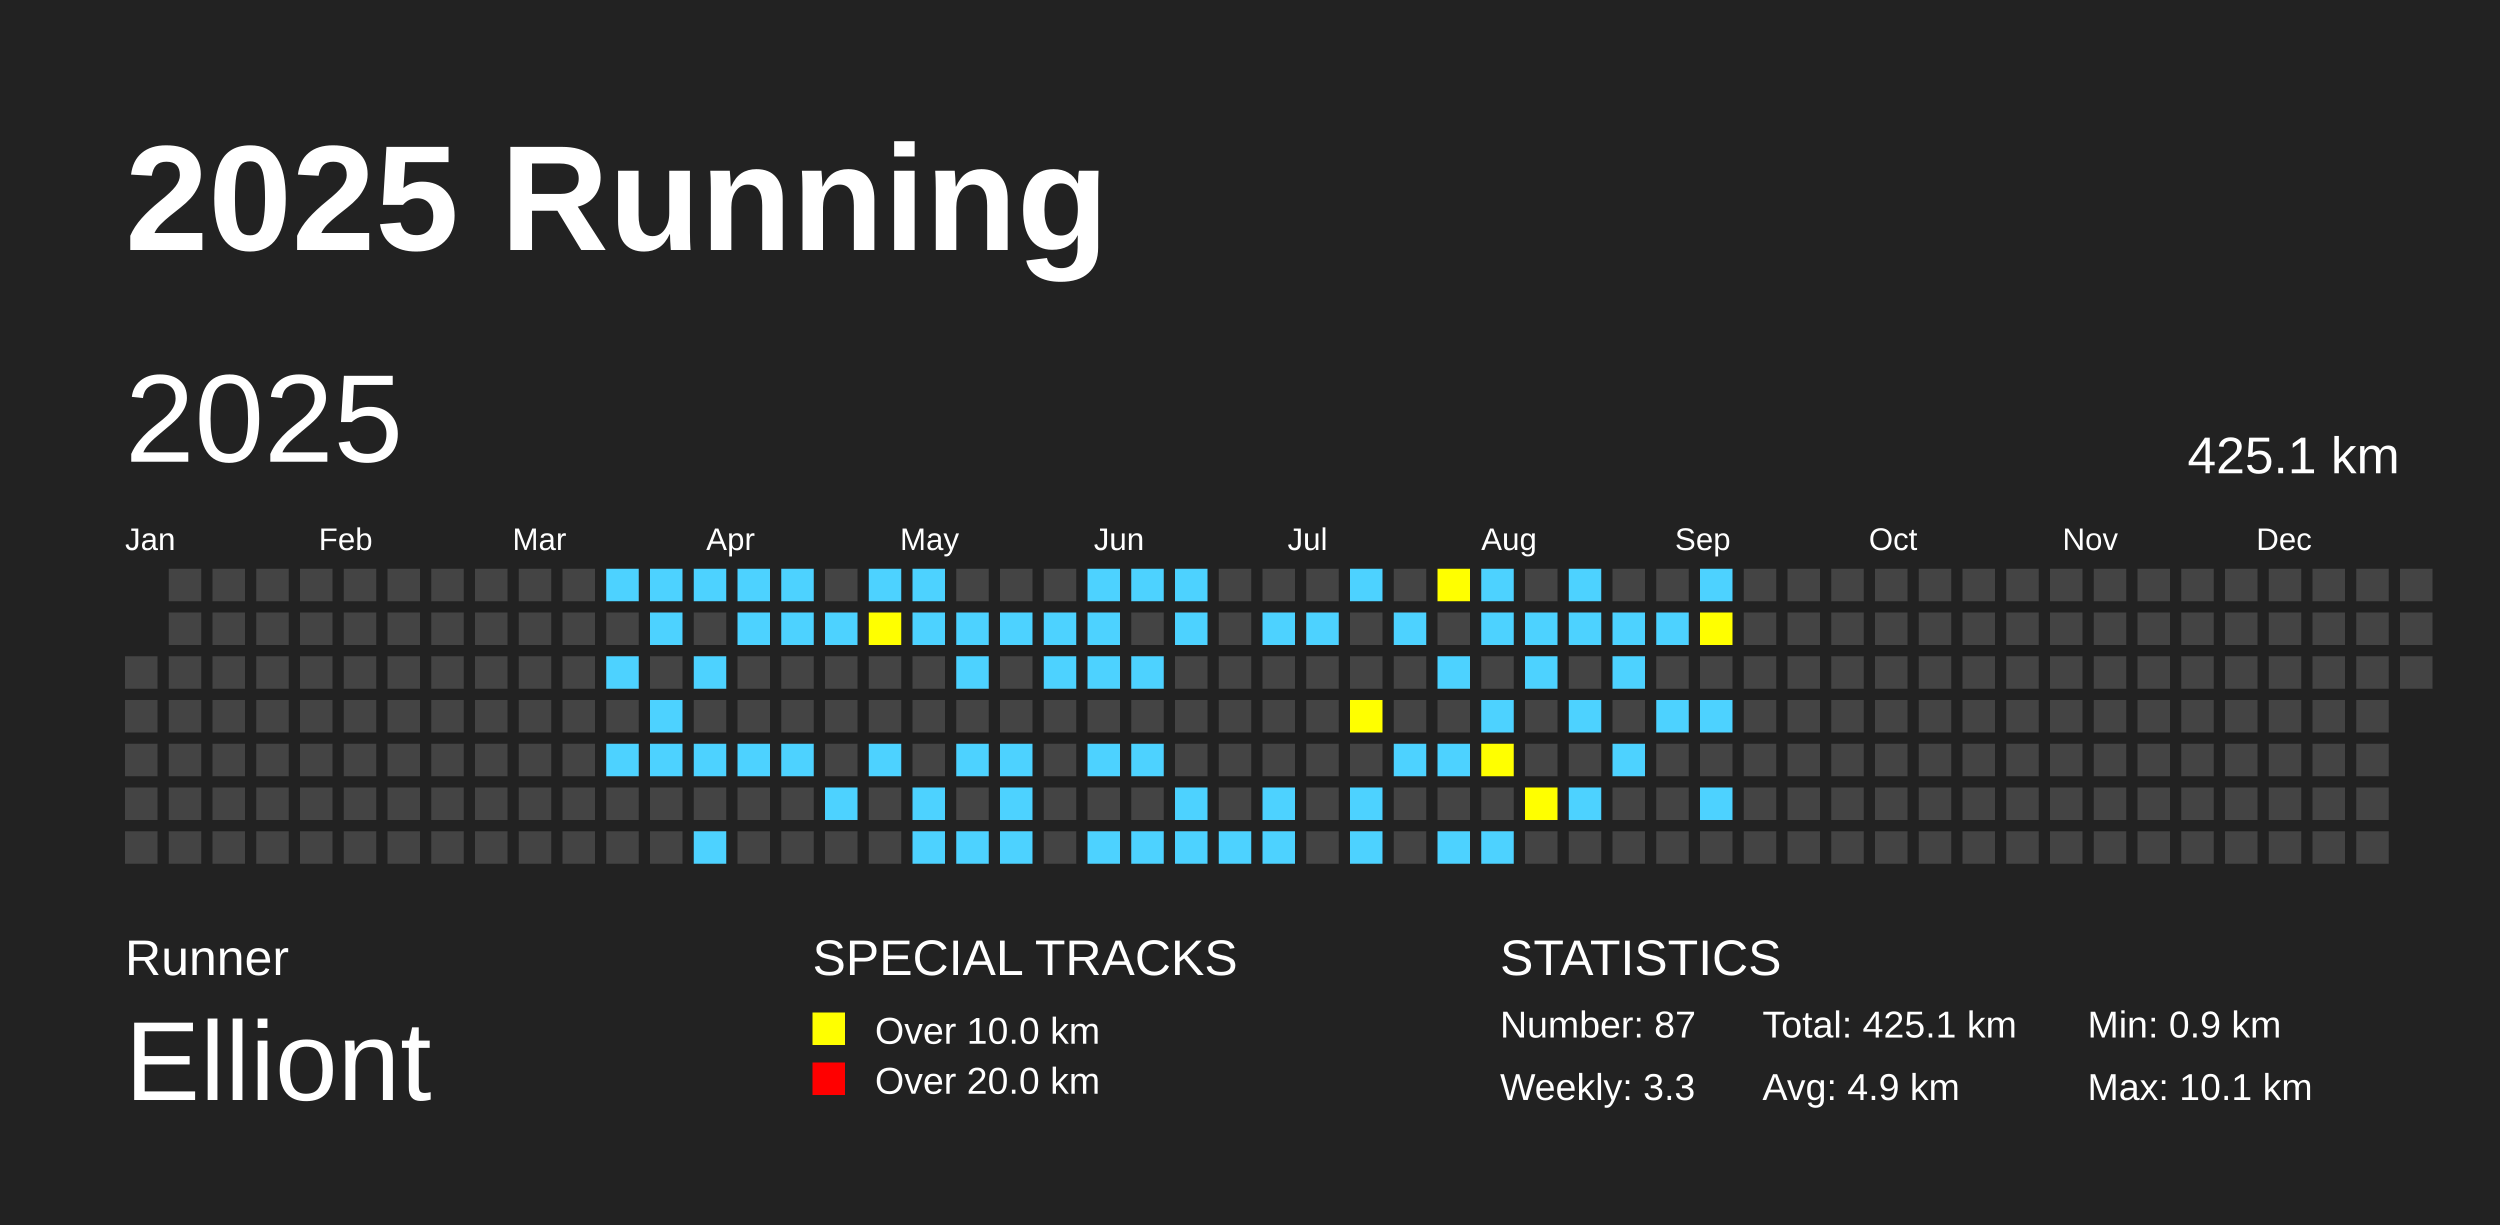
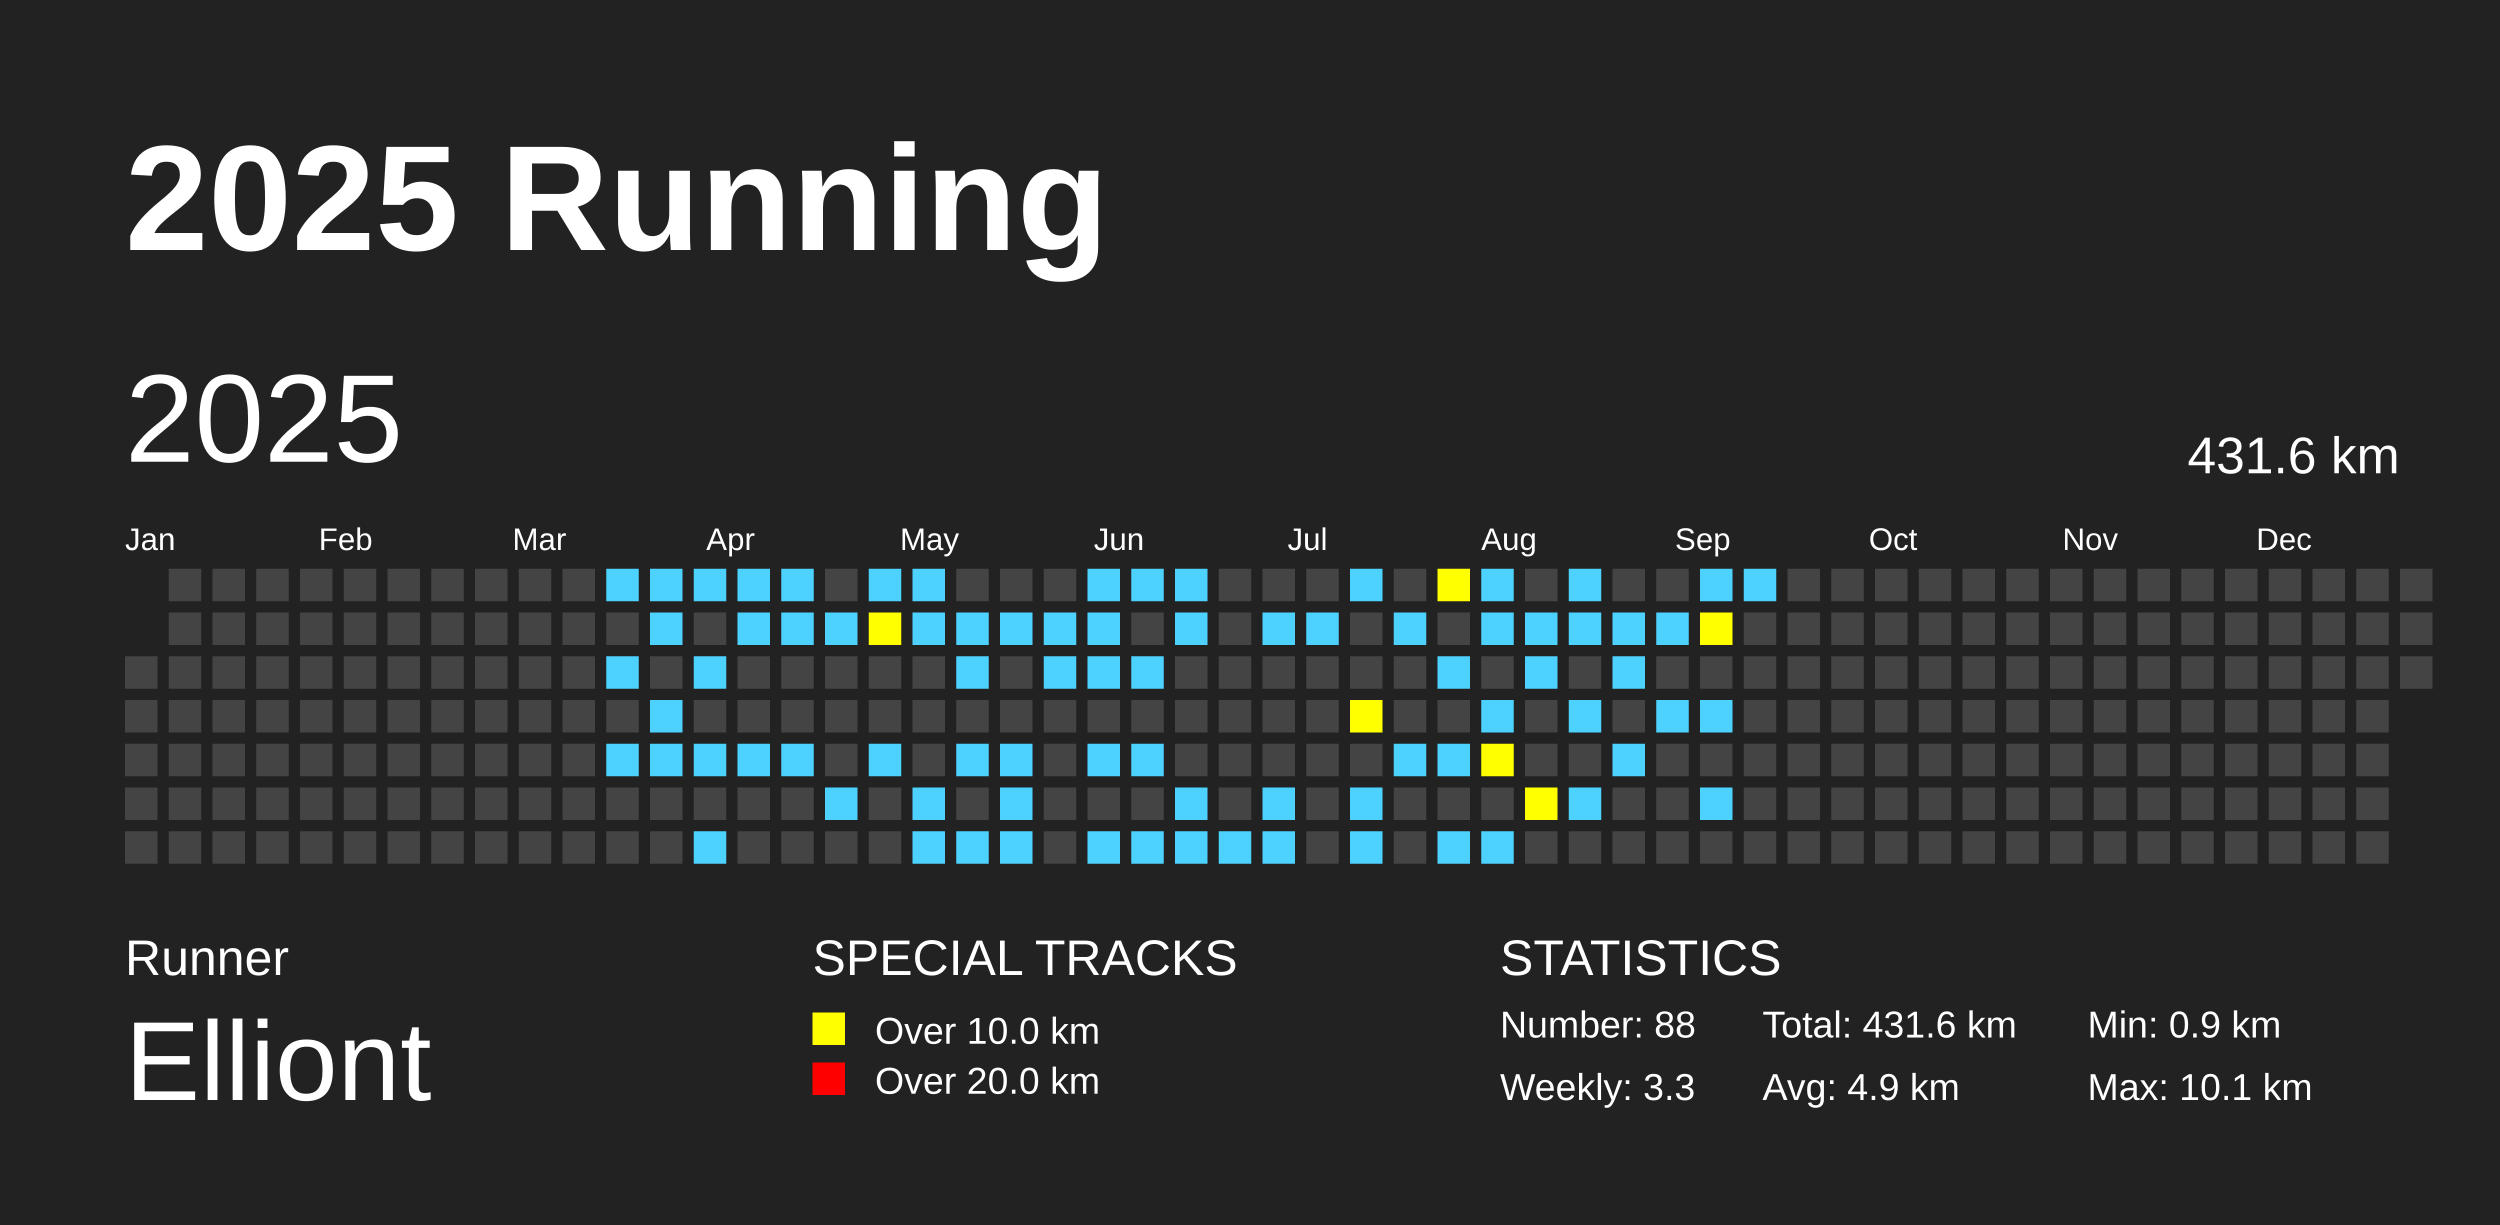
<svg xmlns="http://www.w3.org/2000/svg" baseProfile="full" height="98mm" version="1.1" viewBox="0,0,200,98" width="200mm">
  <defs />
  <rect fill="#222222" height="98" width="200" x="0" y="0" />
  <text fill="#FFFFFF" style="font-size:12px; font-family:Arial; font-weight:bold;" x="10" y="20">2025 Running</text>
  <text fill="#FFFFFF" style="font-size:4px; font-family:Arial" x="10" y="78">Runner</text>
  <text fill="#FFFFFF" style="font-size:9px; font-family:Arial" x="10" y="88">Elliont</text>
  <text fill="#FFFFFF" style="font-size:4px; font-family:Arial" x="65" y="78">SPECIAL TRACKS</text>
  <rect fill="yellow" height="2.6" width="2.6" x="65" y="81" />
  <text fill="#FFFFFF" style="font-size:3px; font-family:Arial" x="70" y="83.5">Over 10.0 km</text>
  <rect fill="red" height="2.6" width="2.6" x="65" y="85" />
  <text fill="#FFFFFF" style="font-size:3px; font-family:Arial" x="70" y="87.5">Over 20.0 km</text>
  <text fill="#FFFFFF" style="font-size:4px; font-family:Arial" x="120" y="78">STATISTICS</text>
-   <text fill="#FFFFFF" style="font-size:3px; font-family:Arial" x="120" y="83">Number: 87</text>
+   <text fill="#FFFFFF" style="font-size:3px; font-family:Arial" x="120" y="83">Number: 88</text>
  <text fill="#FFFFFF" style="font-size:3px; font-family:Arial" x="120" y="88">Weekly: 3.3</text>
-   <text fill="#FFFFFF" style="font-size:3px; font-family:Arial" x="141" y="83">Total: 425.1 km</text>
+   <text fill="#FFFFFF" style="font-size:3px; font-family:Arial" x="141" y="83">Total: 431.6 km</text>
  <text fill="#FFFFFF" style="font-size:3px; font-family:Arial" x="141" y="88">Avg: 4.9 km</text>
  <text fill="#FFFFFF" style="font-size:3px; font-family:Arial" x="167" y="83">Min: 0.9 km</text>
  <text fill="#FFFFFF" style="font-size:3px; font-family:Arial" x="167" y="88">Max: 10.1 km</text>
  <text dominant-baseline="hanging" fill="#FFFFFF" style="font-size:10.0px; font-family:Arial;" x="10" y="30">2025</text>
-   <text dominant-baseline="hanging" fill="#FFFFFF" style="font-size:4.125px; font-family:Arial;" x="175" y="35">425.1 km</text>
+   <text dominant-baseline="hanging" fill="#FFFFFF" style="font-size:4.125px; font-family:Arial;" x="175" y="35">431.6 km</text>
  <text fill="#FFFFFF" style="font-size:2.5px; font-family:Arial" x="10.0" y="44">Jan</text>
  <text fill="#FFFFFF" style="font-size:2.5px; font-family:Arial" x="25.5" y="44">Feb</text>
  <text fill="#FFFFFF" style="font-size:2.5px; font-family:Arial" x="41.0" y="44">Mar</text>
  <text fill="#FFFFFF" style="font-size:2.5px; font-family:Arial" x="56.5" y="44">Apr</text>
  <text fill="#FFFFFF" style="font-size:2.5px; font-family:Arial" x="72.0" y="44">May</text>
  <text fill="#FFFFFF" style="font-size:2.5px; font-family:Arial" x="87.5" y="44">Jun</text>
  <text fill="#FFFFFF" style="font-size:2.5px; font-family:Arial" x="103.0" y="44">Jul</text>
  <text fill="#FFFFFF" style="font-size:2.5px; font-family:Arial" x="118.5" y="44">Aug</text>
  <text fill="#FFFFFF" style="font-size:2.5px; font-family:Arial" x="134.0" y="44">Sep</text>
  <text fill="#FFFFFF" style="font-size:2.5px; font-family:Arial" x="149.5" y="44">Oct</text>
  <text fill="#FFFFFF" style="font-size:2.5px; font-family:Arial" x="165.0" y="44">Nov</text>
  <text fill="#FFFFFF" style="font-size:2.5px; font-family:Arial" x="180.5" y="44">Dec</text>
  <rect fill="#444444" height="2.6" width="2.6" x="10.0" y="52.5" />
  <rect fill="#444444" height="2.6" width="2.6" x="10.0" y="56.0" />
  <rect fill="#444444" height="2.6" width="2.6" x="10.0" y="59.5" />
  <rect fill="#444444" height="2.6" width="2.6" x="10.0" y="63.0" />
  <rect fill="#444444" height="2.6" width="2.6" x="10.0" y="66.5" />
  <rect fill="#444444" height="2.6" width="2.6" x="13.5" y="45.5" />
  <rect fill="#444444" height="2.6" width="2.6" x="13.5" y="49.0" />
  <rect fill="#444444" height="2.6" width="2.6" x="13.5" y="52.5" />
  <rect fill="#444444" height="2.6" width="2.6" x="13.5" y="56.0" />
  <rect fill="#444444" height="2.6" width="2.6" x="13.5" y="59.5" />
  <rect fill="#444444" height="2.6" width="2.6" x="13.5" y="63.0" />
  <rect fill="#444444" height="2.6" width="2.6" x="13.5" y="66.5" />
  <rect fill="#444444" height="2.6" width="2.6" x="17.0" y="45.5" />
  <rect fill="#444444" height="2.6" width="2.6" x="17.0" y="49.0" />
  <rect fill="#444444" height="2.6" width="2.6" x="17.0" y="52.5" />
  <rect fill="#444444" height="2.6" width="2.6" x="17.0" y="56.0" />
  <rect fill="#444444" height="2.6" width="2.6" x="17.0" y="59.5" />
  <rect fill="#444444" height="2.6" width="2.6" x="17.0" y="63.0" />
  <rect fill="#444444" height="2.6" width="2.6" x="17.0" y="66.5" />
  <rect fill="#444444" height="2.6" width="2.6" x="20.5" y="45.5" />
  <rect fill="#444444" height="2.6" width="2.6" x="20.5" y="49.0" />
  <rect fill="#444444" height="2.6" width="2.6" x="20.5" y="52.5" />
  <rect fill="#444444" height="2.6" width="2.6" x="20.5" y="56.0" />
  <rect fill="#444444" height="2.6" width="2.6" x="20.5" y="59.5" />
  <rect fill="#444444" height="2.6" width="2.6" x="20.5" y="63.0" />
  <rect fill="#444444" height="2.6" width="2.6" x="20.5" y="66.5" />
  <rect fill="#444444" height="2.6" width="2.6" x="24.0" y="45.5" />
  <rect fill="#444444" height="2.6" width="2.6" x="24.0" y="49.0" />
  <rect fill="#444444" height="2.6" width="2.6" x="24.0" y="52.5" />
  <rect fill="#444444" height="2.6" width="2.6" x="24.0" y="56.0" />
  <rect fill="#444444" height="2.6" width="2.6" x="24.0" y="59.5" />
  <rect fill="#444444" height="2.6" width="2.6" x="24.0" y="63.0" />
  <rect fill="#444444" height="2.6" width="2.6" x="24.0" y="66.5" />
  <rect fill="#444444" height="2.6" width="2.6" x="27.5" y="45.5" />
  <rect fill="#444444" height="2.6" width="2.6" x="27.5" y="49.0" />
  <rect fill="#444444" height="2.6" width="2.6" x="27.5" y="52.5" />
  <rect fill="#444444" height="2.6" width="2.6" x="27.5" y="56.0" />
  <rect fill="#444444" height="2.6" width="2.6" x="27.5" y="59.5" />
  <rect fill="#444444" height="2.6" width="2.6" x="27.5" y="63.0" />
  <rect fill="#444444" height="2.6" width="2.6" x="27.5" y="66.5" />
  <rect fill="#444444" height="2.6" width="2.6" x="31.0" y="45.5" />
  <rect fill="#444444" height="2.6" width="2.6" x="31.0" y="49.0" />
  <rect fill="#444444" height="2.6" width="2.6" x="31.0" y="52.5" />
  <rect fill="#444444" height="2.6" width="2.6" x="31.0" y="56.0" />
  <rect fill="#444444" height="2.6" width="2.6" x="31.0" y="59.5" />
  <rect fill="#444444" height="2.6" width="2.6" x="31.0" y="63.0" />
  <rect fill="#444444" height="2.6" width="2.6" x="31.0" y="66.5" />
  <rect fill="#444444" height="2.6" width="2.6" x="34.5" y="45.5" />
  <rect fill="#444444" height="2.6" width="2.6" x="34.5" y="49.0" />
  <rect fill="#444444" height="2.6" width="2.6" x="34.5" y="52.5" />
  <rect fill="#444444" height="2.6" width="2.6" x="34.5" y="56.0" />
  <rect fill="#444444" height="2.6" width="2.6" x="34.5" y="59.5" />
  <rect fill="#444444" height="2.6" width="2.6" x="34.5" y="63.0" />
  <rect fill="#444444" height="2.6" width="2.6" x="34.5" y="66.5" />
  <rect fill="#444444" height="2.6" width="2.6" x="38.0" y="45.5" />
  <rect fill="#444444" height="2.6" width="2.6" x="38.0" y="49.0" />
  <rect fill="#444444" height="2.6" width="2.6" x="38.0" y="52.5" />
  <rect fill="#444444" height="2.6" width="2.6" x="38.0" y="56.0" />
  <rect fill="#444444" height="2.6" width="2.6" x="38.0" y="59.5" />
  <rect fill="#444444" height="2.6" width="2.6" x="38.0" y="63.0" />
  <rect fill="#444444" height="2.6" width="2.6" x="38.0" y="66.5" />
  <rect fill="#444444" height="2.6" width="2.6" x="41.5" y="45.5" />
  <rect fill="#444444" height="2.6" width="2.6" x="41.5" y="49.0" />
  <rect fill="#444444" height="2.6" width="2.6" x="41.5" y="52.5" />
  <rect fill="#444444" height="2.6" width="2.6" x="41.5" y="56.0" />
  <rect fill="#444444" height="2.6" width="2.6" x="41.5" y="59.5" />
  <rect fill="#444444" height="2.6" width="2.6" x="41.5" y="63.0" />
  <rect fill="#444444" height="2.6" width="2.6" x="41.5" y="66.5" />
  <rect fill="#444444" height="2.6" width="2.6" x="45.0" y="45.5" />
  <rect fill="#444444" height="2.6" width="2.6" x="45.0" y="49.0" />
  <rect fill="#444444" height="2.6" width="2.6" x="45.0" y="52.5" />
  <rect fill="#444444" height="2.6" width="2.6" x="45.0" y="56.0" />
  <rect fill="#444444" height="2.6" width="2.6" x="45.0" y="59.5" />
  <rect fill="#444444" height="2.6" width="2.6" x="45.0" y="63.0" />
  <rect fill="#444444" height="2.6" width="2.6" x="45.0" y="66.5" />
  <rect fill="#4DD2FF" height="2.6" width="2.6" x="48.5" y="45.5" />
  <rect fill="#444444" height="2.6" width="2.6" x="48.5" y="49.0" />
  <rect fill="#4DD2FF" height="2.6" width="2.6" x="48.5" y="52.5" />
  <rect fill="#444444" height="2.6" width="2.6" x="48.5" y="56.0" />
  <rect fill="#4DD2FF" height="2.6" width="2.6" x="48.5" y="59.5" />
  <rect fill="#444444" height="2.6" width="2.6" x="48.5" y="63.0" />
  <rect fill="#444444" height="2.6" width="2.6" x="48.5" y="66.5" />
  <rect fill="#4DD2FF" height="2.6" width="2.6" x="52.0" y="45.5" />
  <rect fill="#4DD2FF" height="2.6" width="2.6" x="52.0" y="49.0" />
  <rect fill="#444444" height="2.6" width="2.6" x="52.0" y="52.5" />
  <rect fill="#4DD2FF" height="2.6" width="2.6" x="52.0" y="56.0" />
  <rect fill="#4DD2FF" height="2.6" width="2.6" x="52.0" y="59.5" />
  <rect fill="#444444" height="2.6" width="2.6" x="52.0" y="63.0" />
  <rect fill="#444444" height="2.6" width="2.6" x="52.0" y="66.5" />
  <rect fill="#4DD2FF" height="2.6" width="2.6" x="55.5" y="45.5" />
  <rect fill="#444444" height="2.6" width="2.6" x="55.5" y="49.0" />
  <rect fill="#4DD2FF" height="2.6" width="2.6" x="55.5" y="52.5" />
  <rect fill="#444444" height="2.6" width="2.6" x="55.5" y="56.0" />
  <rect fill="#4DD2FF" height="2.6" width="2.6" x="55.5" y="59.5" />
  <rect fill="#444444" height="2.6" width="2.6" x="55.5" y="63.0" />
  <rect fill="#4DD2FF" height="2.6" width="2.6" x="55.5" y="66.5" />
  <rect fill="#4DD2FF" height="2.6" width="2.6" x="59.0" y="45.5" />
  <rect fill="#4DD2FF" height="2.6" width="2.6" x="59.0" y="49.0" />
  <rect fill="#444444" height="2.6" width="2.6" x="59.0" y="52.5" />
  <rect fill="#444444" height="2.6" width="2.6" x="59.0" y="56.0" />
  <rect fill="#4DD2FF" height="2.6" width="2.6" x="59.0" y="59.5" />
  <rect fill="#444444" height="2.6" width="2.6" x="59.0" y="63.0" />
  <rect fill="#444444" height="2.6" width="2.6" x="59.0" y="66.5" />
  <rect fill="#4DD2FF" height="2.6" width="2.6" x="62.5" y="45.5" />
  <rect fill="#4DD2FF" height="2.6" width="2.6" x="62.5" y="49.0" />
  <rect fill="#444444" height="2.6" width="2.6" x="62.5" y="52.5" />
  <rect fill="#444444" height="2.6" width="2.6" x="62.5" y="56.0" />
  <rect fill="#4DD2FF" height="2.6" width="2.6" x="62.5" y="59.5" />
  <rect fill="#444444" height="2.6" width="2.6" x="62.5" y="63.0" />
  <rect fill="#444444" height="2.6" width="2.6" x="62.5" y="66.5" />
  <rect fill="#444444" height="2.6" width="2.6" x="66.0" y="45.5" />
  <rect fill="#4DD2FF" height="2.6" width="2.6" x="66.0" y="49.0" />
  <rect fill="#444444" height="2.6" width="2.6" x="66.0" y="52.5" />
  <rect fill="#444444" height="2.6" width="2.6" x="66.0" y="56.0" />
  <rect fill="#444444" height="2.6" width="2.6" x="66.0" y="59.5" />
  <rect fill="#4DD2FF" height="2.6" width="2.6" x="66.0" y="63.0" />
  <rect fill="#444444" height="2.6" width="2.6" x="66.0" y="66.5" />
  <rect fill="#4DD2FF" height="2.6" width="2.6" x="69.5" y="45.5" />
  <rect fill="yellow" height="2.6" width="2.6" x="69.5" y="49.0" />
  <rect fill="#444444" height="2.6" width="2.6" x="69.5" y="52.5" />
  <rect fill="#444444" height="2.6" width="2.6" x="69.5" y="56.0" />
  <rect fill="#4DD2FF" height="2.6" width="2.6" x="69.5" y="59.5" />
  <rect fill="#444444" height="2.6" width="2.6" x="69.5" y="63.0" />
  <rect fill="#444444" height="2.6" width="2.6" x="69.5" y="66.5" />
  <rect fill="#4DD2FF" height="2.6" width="2.6" x="73.0" y="45.5" />
  <rect fill="#4DD2FF" height="2.6" width="2.6" x="73.0" y="49.0" />
  <rect fill="#444444" height="2.6" width="2.6" x="73.0" y="52.5" />
  <rect fill="#444444" height="2.6" width="2.6" x="73.0" y="56.0" />
  <rect fill="#444444" height="2.6" width="2.6" x="73.0" y="59.5" />
  <rect fill="#4DD2FF" height="2.6" width="2.6" x="73.0" y="63.0" />
  <rect fill="#4DD2FF" height="2.6" width="2.6" x="73.0" y="66.5" />
  <rect fill="#444444" height="2.6" width="2.6" x="76.5" y="45.5" />
  <rect fill="#4DD2FF" height="2.6" width="2.6" x="76.5" y="49.0" />
  <rect fill="#4DD2FF" height="2.6" width="2.6" x="76.5" y="52.5" />
  <rect fill="#444444" height="2.6" width="2.6" x="76.5" y="56.0" />
  <rect fill="#4DD2FF" height="2.6" width="2.6" x="76.5" y="59.5" />
  <rect fill="#444444" height="2.6" width="2.6" x="76.5" y="63.0" />
  <rect fill="#4DD2FF" height="2.6" width="2.6" x="76.5" y="66.5" />
  <rect fill="#444444" height="2.6" width="2.6" x="80.0" y="45.5" />
  <rect fill="#4DD2FF" height="2.6" width="2.6" x="80.0" y="49.0" />
  <rect fill="#444444" height="2.6" width="2.6" x="80.0" y="52.5" />
  <rect fill="#444444" height="2.6" width="2.6" x="80.0" y="56.0" />
  <rect fill="#4DD2FF" height="2.6" width="2.6" x="80.0" y="59.5" />
  <rect fill="#4DD2FF" height="2.6" width="2.6" x="80.0" y="63.0" />
  <rect fill="#4DD2FF" height="2.6" width="2.6" x="80.0" y="66.5" />
  <rect fill="#444444" height="2.6" width="2.6" x="83.5" y="45.5" />
  <rect fill="#4DD2FF" height="2.6" width="2.6" x="83.5" y="49.0" />
  <rect fill="#4DD2FF" height="2.6" width="2.6" x="83.5" y="52.5" />
  <rect fill="#444444" height="2.6" width="2.6" x="83.5" y="56.0" />
  <rect fill="#444444" height="2.6" width="2.6" x="83.5" y="59.5" />
  <rect fill="#444444" height="2.6" width="2.6" x="83.5" y="63.0" />
  <rect fill="#444444" height="2.6" width="2.6" x="83.5" y="66.5" />
  <rect fill="#4DD2FF" height="2.6" width="2.6" x="87.0" y="45.5" />
  <rect fill="#4DD2FF" height="2.6" width="2.6" x="87.0" y="49.0" />
  <rect fill="#4DD2FF" height="2.6" width="2.6" x="87.0" y="52.5" />
  <rect fill="#444444" height="2.6" width="2.6" x="87.0" y="56.0" />
  <rect fill="#4DD2FF" height="2.6" width="2.6" x="87.0" y="59.5" />
  <rect fill="#444444" height="2.6" width="2.6" x="87.0" y="63.0" />
  <rect fill="#4DD2FF" height="2.6" width="2.6" x="87.0" y="66.5" />
  <rect fill="#4DD2FF" height="2.6" width="2.6" x="90.5" y="45.5" />
  <rect fill="#444444" height="2.6" width="2.6" x="90.5" y="49.0" />
  <rect fill="#4DD2FF" height="2.6" width="2.6" x="90.5" y="52.5" />
  <rect fill="#444444" height="2.6" width="2.6" x="90.5" y="56.0" />
  <rect fill="#4DD2FF" height="2.6" width="2.6" x="90.5" y="59.5" />
  <rect fill="#444444" height="2.6" width="2.6" x="90.5" y="63.0" />
  <rect fill="#4DD2FF" height="2.6" width="2.6" x="90.5" y="66.5" />
  <rect fill="#4DD2FF" height="2.6" width="2.6" x="94.0" y="45.5" />
  <rect fill="#4DD2FF" height="2.6" width="2.6" x="94.0" y="49.0" />
  <rect fill="#444444" height="2.6" width="2.6" x="94.0" y="52.5" />
  <rect fill="#444444" height="2.6" width="2.6" x="94.0" y="56.0" />
  <rect fill="#444444" height="2.6" width="2.6" x="94.0" y="59.5" />
  <rect fill="#4DD2FF" height="2.6" width="2.6" x="94.0" y="63.0" />
  <rect fill="#4DD2FF" height="2.6" width="2.6" x="94.0" y="66.5" />
  <rect fill="#444444" height="2.6" width="2.6" x="97.5" y="45.5" />
  <rect fill="#444444" height="2.6" width="2.6" x="97.5" y="49.0" />
  <rect fill="#444444" height="2.6" width="2.6" x="97.5" y="52.5" />
  <rect fill="#444444" height="2.6" width="2.6" x="97.5" y="56.0" />
  <rect fill="#444444" height="2.6" width="2.6" x="97.5" y="59.5" />
  <rect fill="#444444" height="2.6" width="2.6" x="97.5" y="63.0" />
  <rect fill="#4DD2FF" height="2.6" width="2.6" x="97.5" y="66.5" />
  <rect fill="#444444" height="2.6" width="2.6" x="101.0" y="45.5" />
  <rect fill="#4DD2FF" height="2.6" width="2.6" x="101.0" y="49.0" />
  <rect fill="#444444" height="2.6" width="2.6" x="101.0" y="52.5" />
  <rect fill="#444444" height="2.6" width="2.6" x="101.0" y="56.0" />
  <rect fill="#444444" height="2.6" width="2.6" x="101.0" y="59.5" />
  <rect fill="#4DD2FF" height="2.6" width="2.6" x="101.0" y="63.0" />
  <rect fill="#4DD2FF" height="2.6" width="2.6" x="101.0" y="66.5" />
  <rect fill="#444444" height="2.6" width="2.6" x="104.5" y="45.5" />
  <rect fill="#4DD2FF" height="2.6" width="2.6" x="104.5" y="49.0" />
  <rect fill="#444444" height="2.6" width="2.6" x="104.5" y="52.5" />
  <rect fill="#444444" height="2.6" width="2.6" x="104.5" y="56.0" />
  <rect fill="#444444" height="2.6" width="2.6" x="104.5" y="59.5" />
  <rect fill="#444444" height="2.6" width="2.6" x="104.5" y="63.0" />
  <rect fill="#444444" height="2.6" width="2.6" x="104.5" y="66.5" />
  <rect fill="#4DD2FF" height="2.6" width="2.6" x="108.0" y="45.5" />
  <rect fill="#444444" height="2.6" width="2.6" x="108.0" y="49.0" />
  <rect fill="#444444" height="2.6" width="2.6" x="108.0" y="52.5" />
  <rect fill="yellow" height="2.6" width="2.6" x="108.0" y="56.0" />
  <rect fill="#444444" height="2.6" width="2.6" x="108.0" y="59.5" />
  <rect fill="#4DD2FF" height="2.6" width="2.6" x="108.0" y="63.0" />
  <rect fill="#4DD2FF" height="2.6" width="2.6" x="108.0" y="66.5" />
  <rect fill="#444444" height="2.6" width="2.6" x="111.5" y="45.5" />
  <rect fill="#4DD2FF" height="2.6" width="2.6" x="111.5" y="49.0" />
  <rect fill="#444444" height="2.6" width="2.6" x="111.5" y="52.5" />
  <rect fill="#444444" height="2.6" width="2.6" x="111.5" y="56.0" />
  <rect fill="#4DD2FF" height="2.6" width="2.6" x="111.5" y="59.5" />
  <rect fill="#444444" height="2.6" width="2.6" x="111.5" y="63.0" />
  <rect fill="#444444" height="2.6" width="2.6" x="111.5" y="66.5" />
  <rect fill="yellow" height="2.6" width="2.6" x="115.0" y="45.5" />
  <rect fill="#444444" height="2.6" width="2.6" x="115.0" y="49.0" />
  <rect fill="#4DD2FF" height="2.6" width="2.6" x="115.0" y="52.5" />
  <rect fill="#444444" height="2.6" width="2.6" x="115.0" y="56.0" />
  <rect fill="#4DD2FF" height="2.6" width="2.6" x="115.0" y="59.5" />
  <rect fill="#444444" height="2.6" width="2.6" x="115.0" y="63.0" />
  <rect fill="#4DD2FF" height="2.6" width="2.6" x="115.0" y="66.5" />
  <rect fill="#4DD2FF" height="2.6" width="2.6" x="118.5" y="45.5" />
  <rect fill="#4DD2FF" height="2.6" width="2.6" x="118.5" y="49.0" />
  <rect fill="#444444" height="2.6" width="2.6" x="118.5" y="52.5" />
  <rect fill="#4DD2FF" height="2.6" width="2.6" x="118.5" y="56.0" />
  <rect fill="yellow" height="2.6" width="2.6" x="118.5" y="59.5" />
  <rect fill="#444444" height="2.6" width="2.6" x="118.5" y="63.0" />
  <rect fill="#4DD2FF" height="2.6" width="2.6" x="118.5" y="66.5" />
  <rect fill="#444444" height="2.6" width="2.6" x="122.0" y="45.5" />
  <rect fill="#4DD2FF" height="2.6" width="2.6" x="122.0" y="49.0" />
  <rect fill="#4DD2FF" height="2.6" width="2.6" x="122.0" y="52.5" />
  <rect fill="#444444" height="2.6" width="2.6" x="122.0" y="56.0" />
  <rect fill="#444444" height="2.6" width="2.6" x="122.0" y="59.5" />
  <rect fill="yellow" height="2.6" width="2.6" x="122.0" y="63.0" />
  <rect fill="#444444" height="2.6" width="2.6" x="122.0" y="66.5" />
  <rect fill="#4DD2FF" height="2.6" width="2.6" x="125.5" y="45.5" />
  <rect fill="#4DD2FF" height="2.6" width="2.6" x="125.5" y="49.0" />
  <rect fill="#444444" height="2.6" width="2.6" x="125.5" y="52.5" />
  <rect fill="#4DD2FF" height="2.6" width="2.6" x="125.5" y="56.0" />
  <rect fill="#444444" height="2.6" width="2.6" x="125.5" y="59.5" />
  <rect fill="#4DD2FF" height="2.6" width="2.6" x="125.5" y="63.0" />
  <rect fill="#444444" height="2.6" width="2.6" x="125.5" y="66.5" />
  <rect fill="#444444" height="2.6" width="2.6" x="129.0" y="45.5" />
  <rect fill="#4DD2FF" height="2.6" width="2.6" x="129.0" y="49.0" />
  <rect fill="#4DD2FF" height="2.6" width="2.6" x="129.0" y="52.5" />
  <rect fill="#444444" height="2.6" width="2.6" x="129.0" y="56.0" />
  <rect fill="#4DD2FF" height="2.6" width="2.6" x="129.0" y="59.5" />
  <rect fill="#444444" height="2.6" width="2.6" x="129.0" y="63.0" />
  <rect fill="#444444" height="2.6" width="2.6" x="129.0" y="66.5" />
  <rect fill="#444444" height="2.6" width="2.6" x="132.5" y="45.5" />
  <rect fill="#4DD2FF" height="2.6" width="2.6" x="132.5" y="49.0" />
  <rect fill="#444444" height="2.6" width="2.6" x="132.5" y="52.5" />
  <rect fill="#4DD2FF" height="2.6" width="2.6" x="132.5" y="56.0" />
  <rect fill="#444444" height="2.6" width="2.6" x="132.5" y="59.5" />
  <rect fill="#444444" height="2.6" width="2.6" x="132.5" y="63.0" />
  <rect fill="#444444" height="2.6" width="2.6" x="132.5" y="66.5" />
  <rect fill="#4DD2FF" height="2.6" width="2.6" x="136.0" y="45.5" />
  <rect fill="yellow" height="2.6" width="2.6" x="136.0" y="49.0" />
  <rect fill="#444444" height="2.6" width="2.6" x="136.0" y="52.5" />
  <rect fill="#4DD2FF" height="2.6" width="2.6" x="136.0" y="56.0" />
  <rect fill="#444444" height="2.6" width="2.6" x="136.0" y="59.5" />
  <rect fill="#4DD2FF" height="2.6" width="2.6" x="136.0" y="63.0" />
  <rect fill="#444444" height="2.6" width="2.6" x="136.0" y="66.5" />
-   <rect fill="#444444" height="2.6" width="2.6" x="139.5" y="45.5" />
+   <rect fill="#4DD2FF" height="2.6" width="2.6" x="139.5" y="45.5" />
  <rect fill="#444444" height="2.6" width="2.6" x="139.5" y="49.0" />
  <rect fill="#444444" height="2.6" width="2.6" x="139.5" y="52.5" />
  <rect fill="#444444" height="2.6" width="2.6" x="139.5" y="56.0" />
  <rect fill="#444444" height="2.6" width="2.6" x="139.5" y="59.5" />
  <rect fill="#444444" height="2.6" width="2.6" x="139.5" y="63.0" />
  <rect fill="#444444" height="2.6" width="2.6" x="139.5" y="66.5" />
  <rect fill="#444444" height="2.6" width="2.6" x="143.0" y="45.5" />
  <rect fill="#444444" height="2.6" width="2.6" x="143.0" y="49.0" />
  <rect fill="#444444" height="2.6" width="2.6" x="143.0" y="52.5" />
  <rect fill="#444444" height="2.6" width="2.6" x="143.0" y="56.0" />
  <rect fill="#444444" height="2.6" width="2.6" x="143.0" y="59.5" />
  <rect fill="#444444" height="2.6" width="2.6" x="143.0" y="63.0" />
  <rect fill="#444444" height="2.6" width="2.6" x="143.0" y="66.5" />
  <rect fill="#444444" height="2.6" width="2.6" x="146.5" y="45.5" />
  <rect fill="#444444" height="2.6" width="2.6" x="146.5" y="49.0" />
  <rect fill="#444444" height="2.6" width="2.6" x="146.5" y="52.5" />
  <rect fill="#444444" height="2.6" width="2.6" x="146.5" y="56.0" />
  <rect fill="#444444" height="2.6" width="2.6" x="146.5" y="59.5" />
  <rect fill="#444444" height="2.6" width="2.6" x="146.5" y="63.0" />
  <rect fill="#444444" height="2.6" width="2.6" x="146.5" y="66.5" />
  <rect fill="#444444" height="2.6" width="2.6" x="150.0" y="45.5" />
  <rect fill="#444444" height="2.6" width="2.6" x="150.0" y="49.0" />
  <rect fill="#444444" height="2.6" width="2.6" x="150.0" y="52.5" />
  <rect fill="#444444" height="2.6" width="2.6" x="150.0" y="56.0" />
  <rect fill="#444444" height="2.6" width="2.6" x="150.0" y="59.5" />
  <rect fill="#444444" height="2.6" width="2.6" x="150.0" y="63.0" />
  <rect fill="#444444" height="2.6" width="2.6" x="150.0" y="66.5" />
  <rect fill="#444444" height="2.6" width="2.6" x="153.5" y="45.5" />
  <rect fill="#444444" height="2.6" width="2.6" x="153.5" y="49.0" />
  <rect fill="#444444" height="2.6" width="2.6" x="153.5" y="52.5" />
  <rect fill="#444444" height="2.6" width="2.6" x="153.5" y="56.0" />
  <rect fill="#444444" height="2.6" width="2.6" x="153.5" y="59.5" />
  <rect fill="#444444" height="2.6" width="2.6" x="153.5" y="63.0" />
  <rect fill="#444444" height="2.6" width="2.6" x="153.5" y="66.5" />
  <rect fill="#444444" height="2.6" width="2.6" x="157.0" y="45.5" />
  <rect fill="#444444" height="2.6" width="2.6" x="157.0" y="49.0" />
  <rect fill="#444444" height="2.6" width="2.6" x="157.0" y="52.5" />
  <rect fill="#444444" height="2.6" width="2.6" x="157.0" y="56.0" />
  <rect fill="#444444" height="2.6" width="2.6" x="157.0" y="59.5" />
  <rect fill="#444444" height="2.6" width="2.6" x="157.0" y="63.0" />
  <rect fill="#444444" height="2.6" width="2.6" x="157.0" y="66.5" />
  <rect fill="#444444" height="2.6" width="2.6" x="160.5" y="45.5" />
  <rect fill="#444444" height="2.6" width="2.6" x="160.5" y="49.0" />
  <rect fill="#444444" height="2.6" width="2.6" x="160.5" y="52.5" />
  <rect fill="#444444" height="2.6" width="2.6" x="160.5" y="56.0" />
  <rect fill="#444444" height="2.6" width="2.6" x="160.5" y="59.5" />
  <rect fill="#444444" height="2.6" width="2.6" x="160.5" y="63.0" />
  <rect fill="#444444" height="2.6" width="2.6" x="160.5" y="66.5" />
  <rect fill="#444444" height="2.6" width="2.6" x="164.0" y="45.5" />
  <rect fill="#444444" height="2.6" width="2.6" x="164.0" y="49.0" />
  <rect fill="#444444" height="2.6" width="2.6" x="164.0" y="52.5" />
  <rect fill="#444444" height="2.6" width="2.6" x="164.0" y="56.0" />
  <rect fill="#444444" height="2.6" width="2.6" x="164.0" y="59.5" />
  <rect fill="#444444" height="2.6" width="2.6" x="164.0" y="63.0" />
  <rect fill="#444444" height="2.6" width="2.6" x="164.0" y="66.5" />
  <rect fill="#444444" height="2.6" width="2.6" x="167.5" y="45.5" />
  <rect fill="#444444" height="2.6" width="2.6" x="167.5" y="49.0" />
  <rect fill="#444444" height="2.6" width="2.6" x="167.5" y="52.5" />
  <rect fill="#444444" height="2.6" width="2.6" x="167.5" y="56.0" />
  <rect fill="#444444" height="2.6" width="2.6" x="167.5" y="59.5" />
  <rect fill="#444444" height="2.6" width="2.6" x="167.5" y="63.0" />
  <rect fill="#444444" height="2.6" width="2.6" x="167.5" y="66.5" />
  <rect fill="#444444" height="2.6" width="2.6" x="171.0" y="45.5" />
  <rect fill="#444444" height="2.6" width="2.6" x="171.0" y="49.0" />
  <rect fill="#444444" height="2.6" width="2.6" x="171.0" y="52.5" />
  <rect fill="#444444" height="2.6" width="2.6" x="171.0" y="56.0" />
  <rect fill="#444444" height="2.6" width="2.6" x="171.0" y="59.5" />
  <rect fill="#444444" height="2.6" width="2.6" x="171.0" y="63.0" />
  <rect fill="#444444" height="2.6" width="2.6" x="171.0" y="66.5" />
  <rect fill="#444444" height="2.6" width="2.6" x="174.5" y="45.5" />
  <rect fill="#444444" height="2.6" width="2.6" x="174.5" y="49.0" />
  <rect fill="#444444" height="2.6" width="2.6" x="174.5" y="52.5" />
  <rect fill="#444444" height="2.6" width="2.6" x="174.5" y="56.0" />
  <rect fill="#444444" height="2.6" width="2.6" x="174.5" y="59.5" />
  <rect fill="#444444" height="2.6" width="2.6" x="174.5" y="63.0" />
  <rect fill="#444444" height="2.6" width="2.6" x="174.5" y="66.5" />
  <rect fill="#444444" height="2.6" width="2.6" x="178.0" y="45.5" />
  <rect fill="#444444" height="2.6" width="2.6" x="178.0" y="49.0" />
  <rect fill="#444444" height="2.6" width="2.6" x="178.0" y="52.5" />
  <rect fill="#444444" height="2.6" width="2.6" x="178.0" y="56.0" />
  <rect fill="#444444" height="2.6" width="2.6" x="178.0" y="59.5" />
  <rect fill="#444444" height="2.6" width="2.6" x="178.0" y="63.0" />
  <rect fill="#444444" height="2.6" width="2.6" x="178.0" y="66.5" />
  <rect fill="#444444" height="2.6" width="2.6" x="181.5" y="45.5" />
  <rect fill="#444444" height="2.6" width="2.6" x="181.5" y="49.0" />
  <rect fill="#444444" height="2.6" width="2.6" x="181.5" y="52.5" />
  <rect fill="#444444" height="2.6" width="2.6" x="181.5" y="56.0" />
  <rect fill="#444444" height="2.6" width="2.6" x="181.5" y="59.5" />
  <rect fill="#444444" height="2.6" width="2.6" x="181.5" y="63.0" />
  <rect fill="#444444" height="2.6" width="2.6" x="181.5" y="66.5" />
  <rect fill="#444444" height="2.6" width="2.6" x="185.0" y="45.5" />
  <rect fill="#444444" height="2.6" width="2.6" x="185.0" y="49.0" />
  <rect fill="#444444" height="2.6" width="2.6" x="185.0" y="52.5" />
  <rect fill="#444444" height="2.6" width="2.6" x="185.0" y="56.0" />
  <rect fill="#444444" height="2.6" width="2.6" x="185.0" y="59.5" />
  <rect fill="#444444" height="2.6" width="2.6" x="185.0" y="63.0" />
  <rect fill="#444444" height="2.6" width="2.6" x="185.0" y="66.5" />
  <rect fill="#444444" height="2.6" width="2.6" x="188.5" y="45.5" />
  <rect fill="#444444" height="2.6" width="2.6" x="188.5" y="49.0" />
  <rect fill="#444444" height="2.6" width="2.6" x="188.5" y="52.5" />
  <rect fill="#444444" height="2.6" width="2.6" x="188.5" y="56.0" />
  <rect fill="#444444" height="2.6" width="2.6" x="188.5" y="59.5" />
  <rect fill="#444444" height="2.6" width="2.6" x="188.5" y="63.0" />
  <rect fill="#444444" height="2.6" width="2.6" x="188.5" y="66.5" />
  <rect fill="#444444" height="2.6" width="2.6" x="192.0" y="45.5" />
  <rect fill="#444444" height="2.6" width="2.6" x="192.0" y="49.0" />
  <rect fill="#444444" height="2.6" width="2.6" x="192.0" y="52.5" />
</svg>
